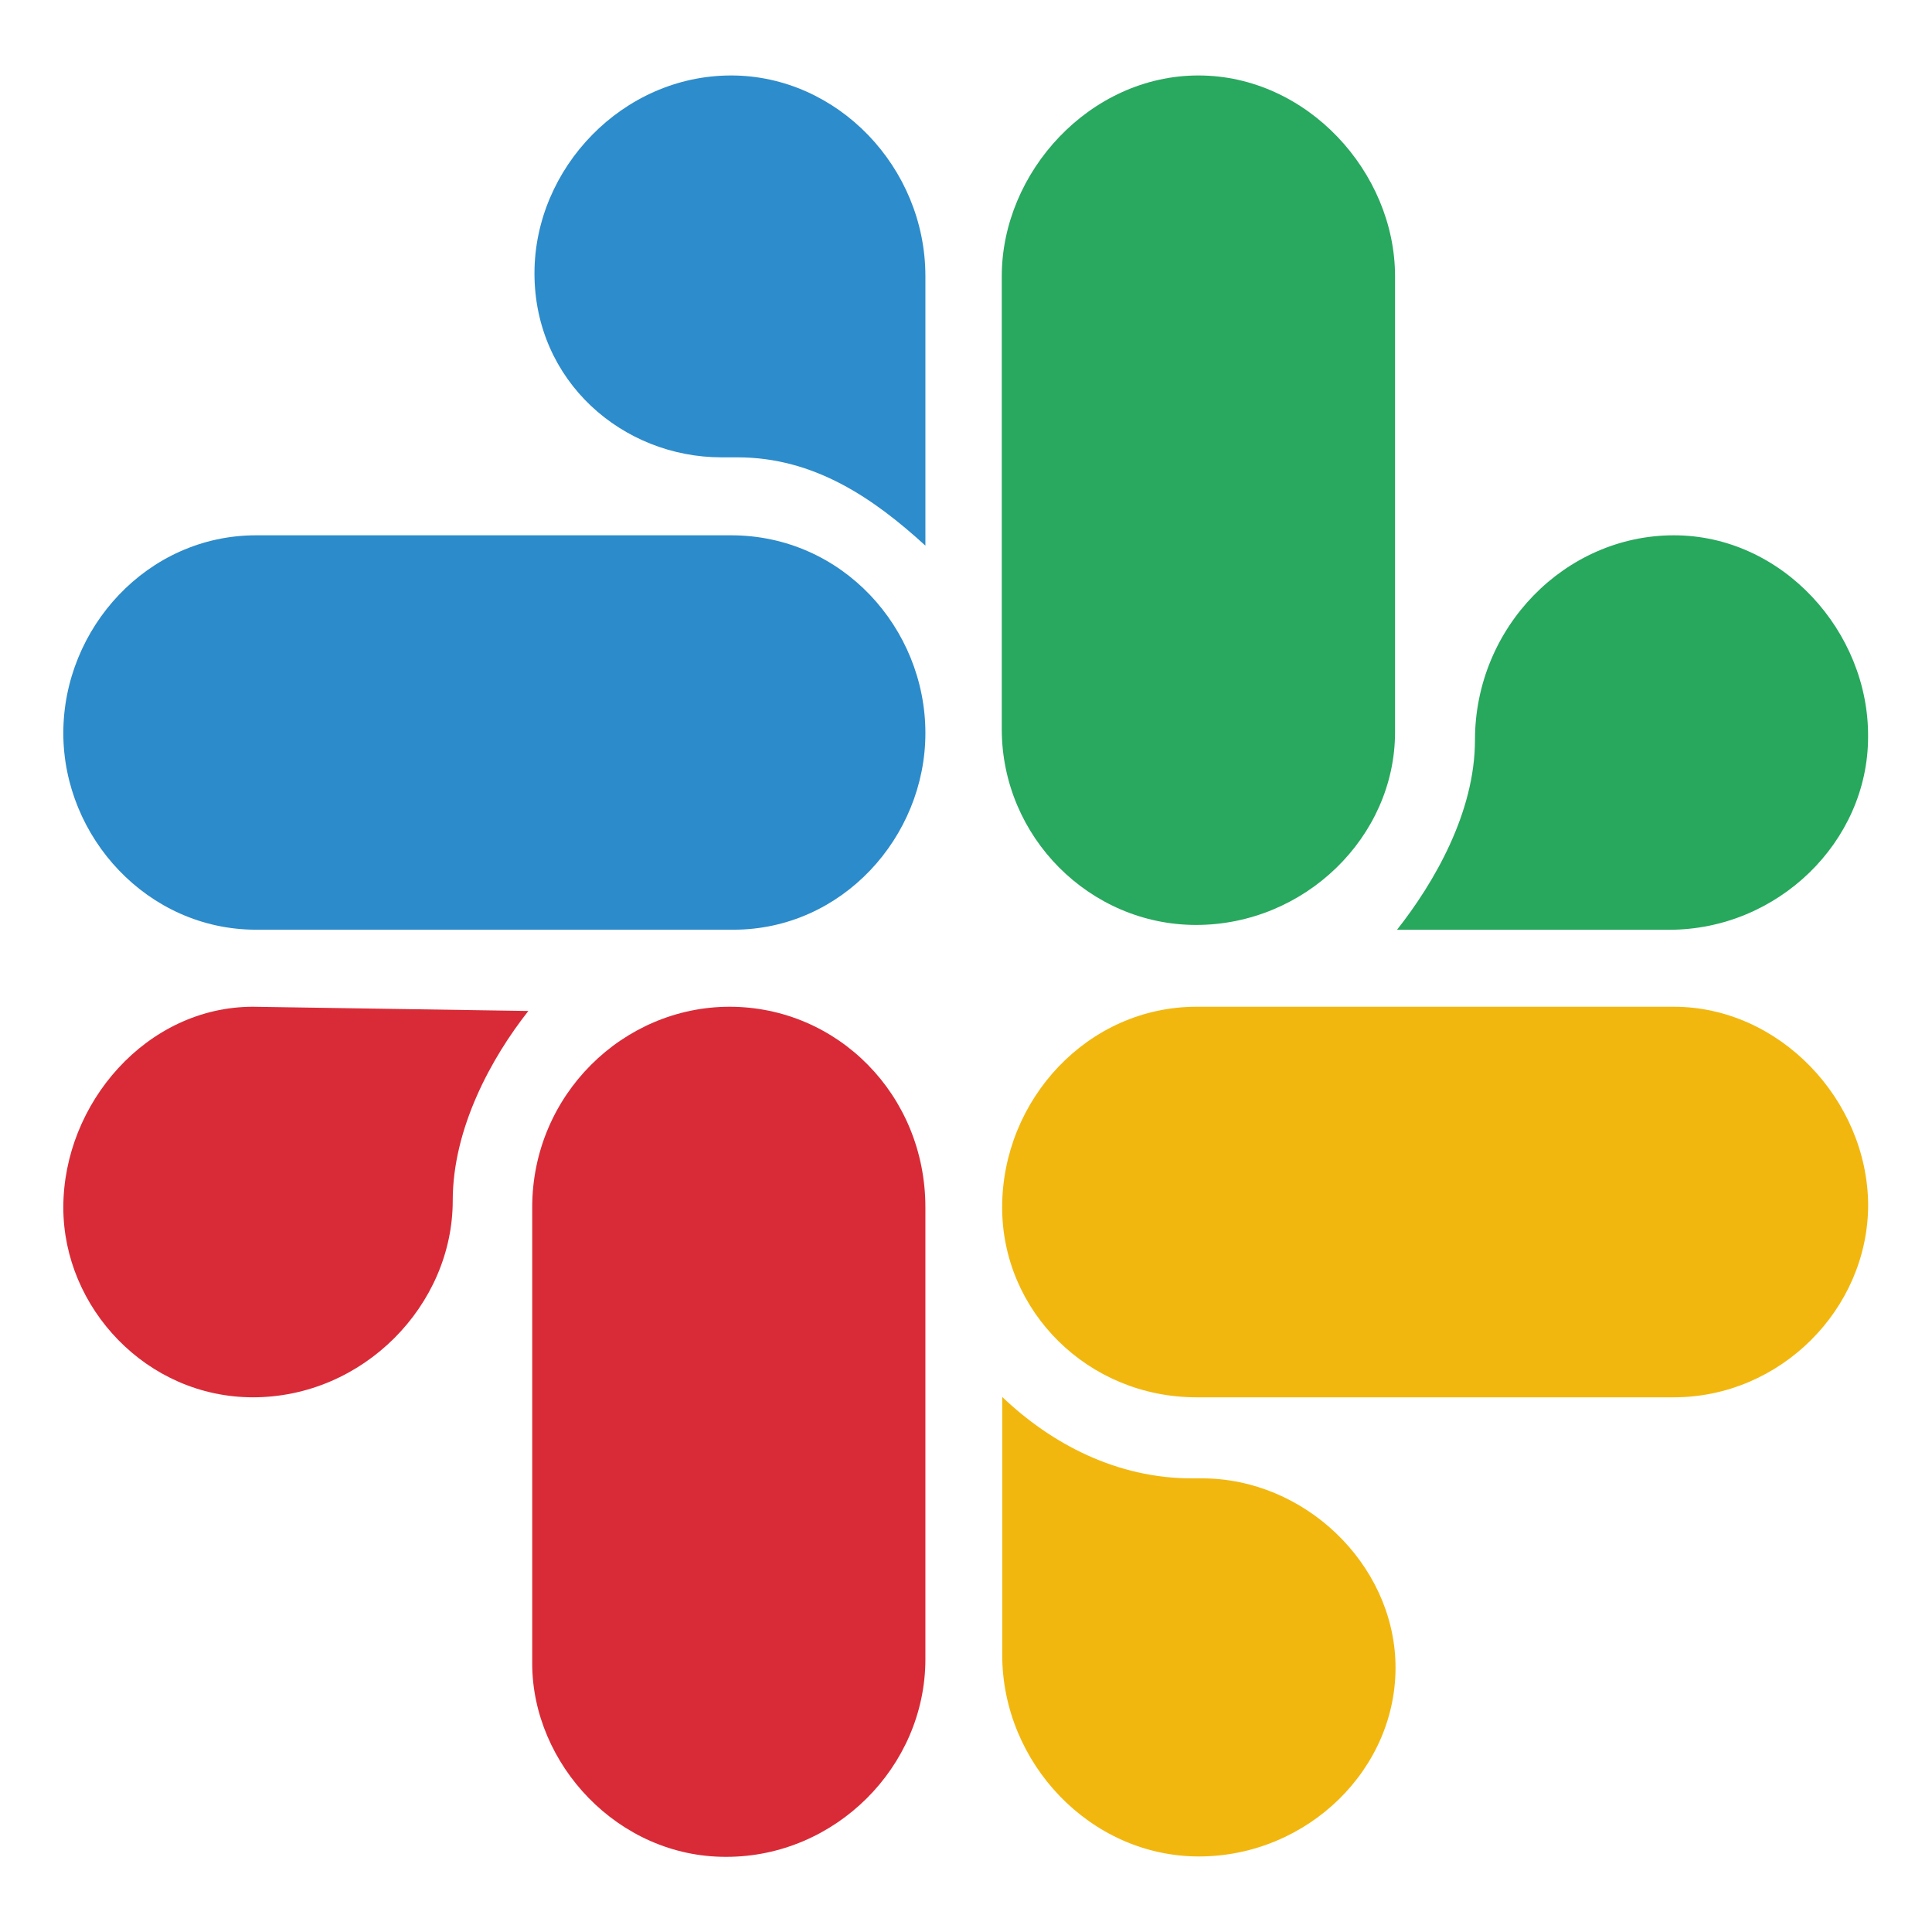
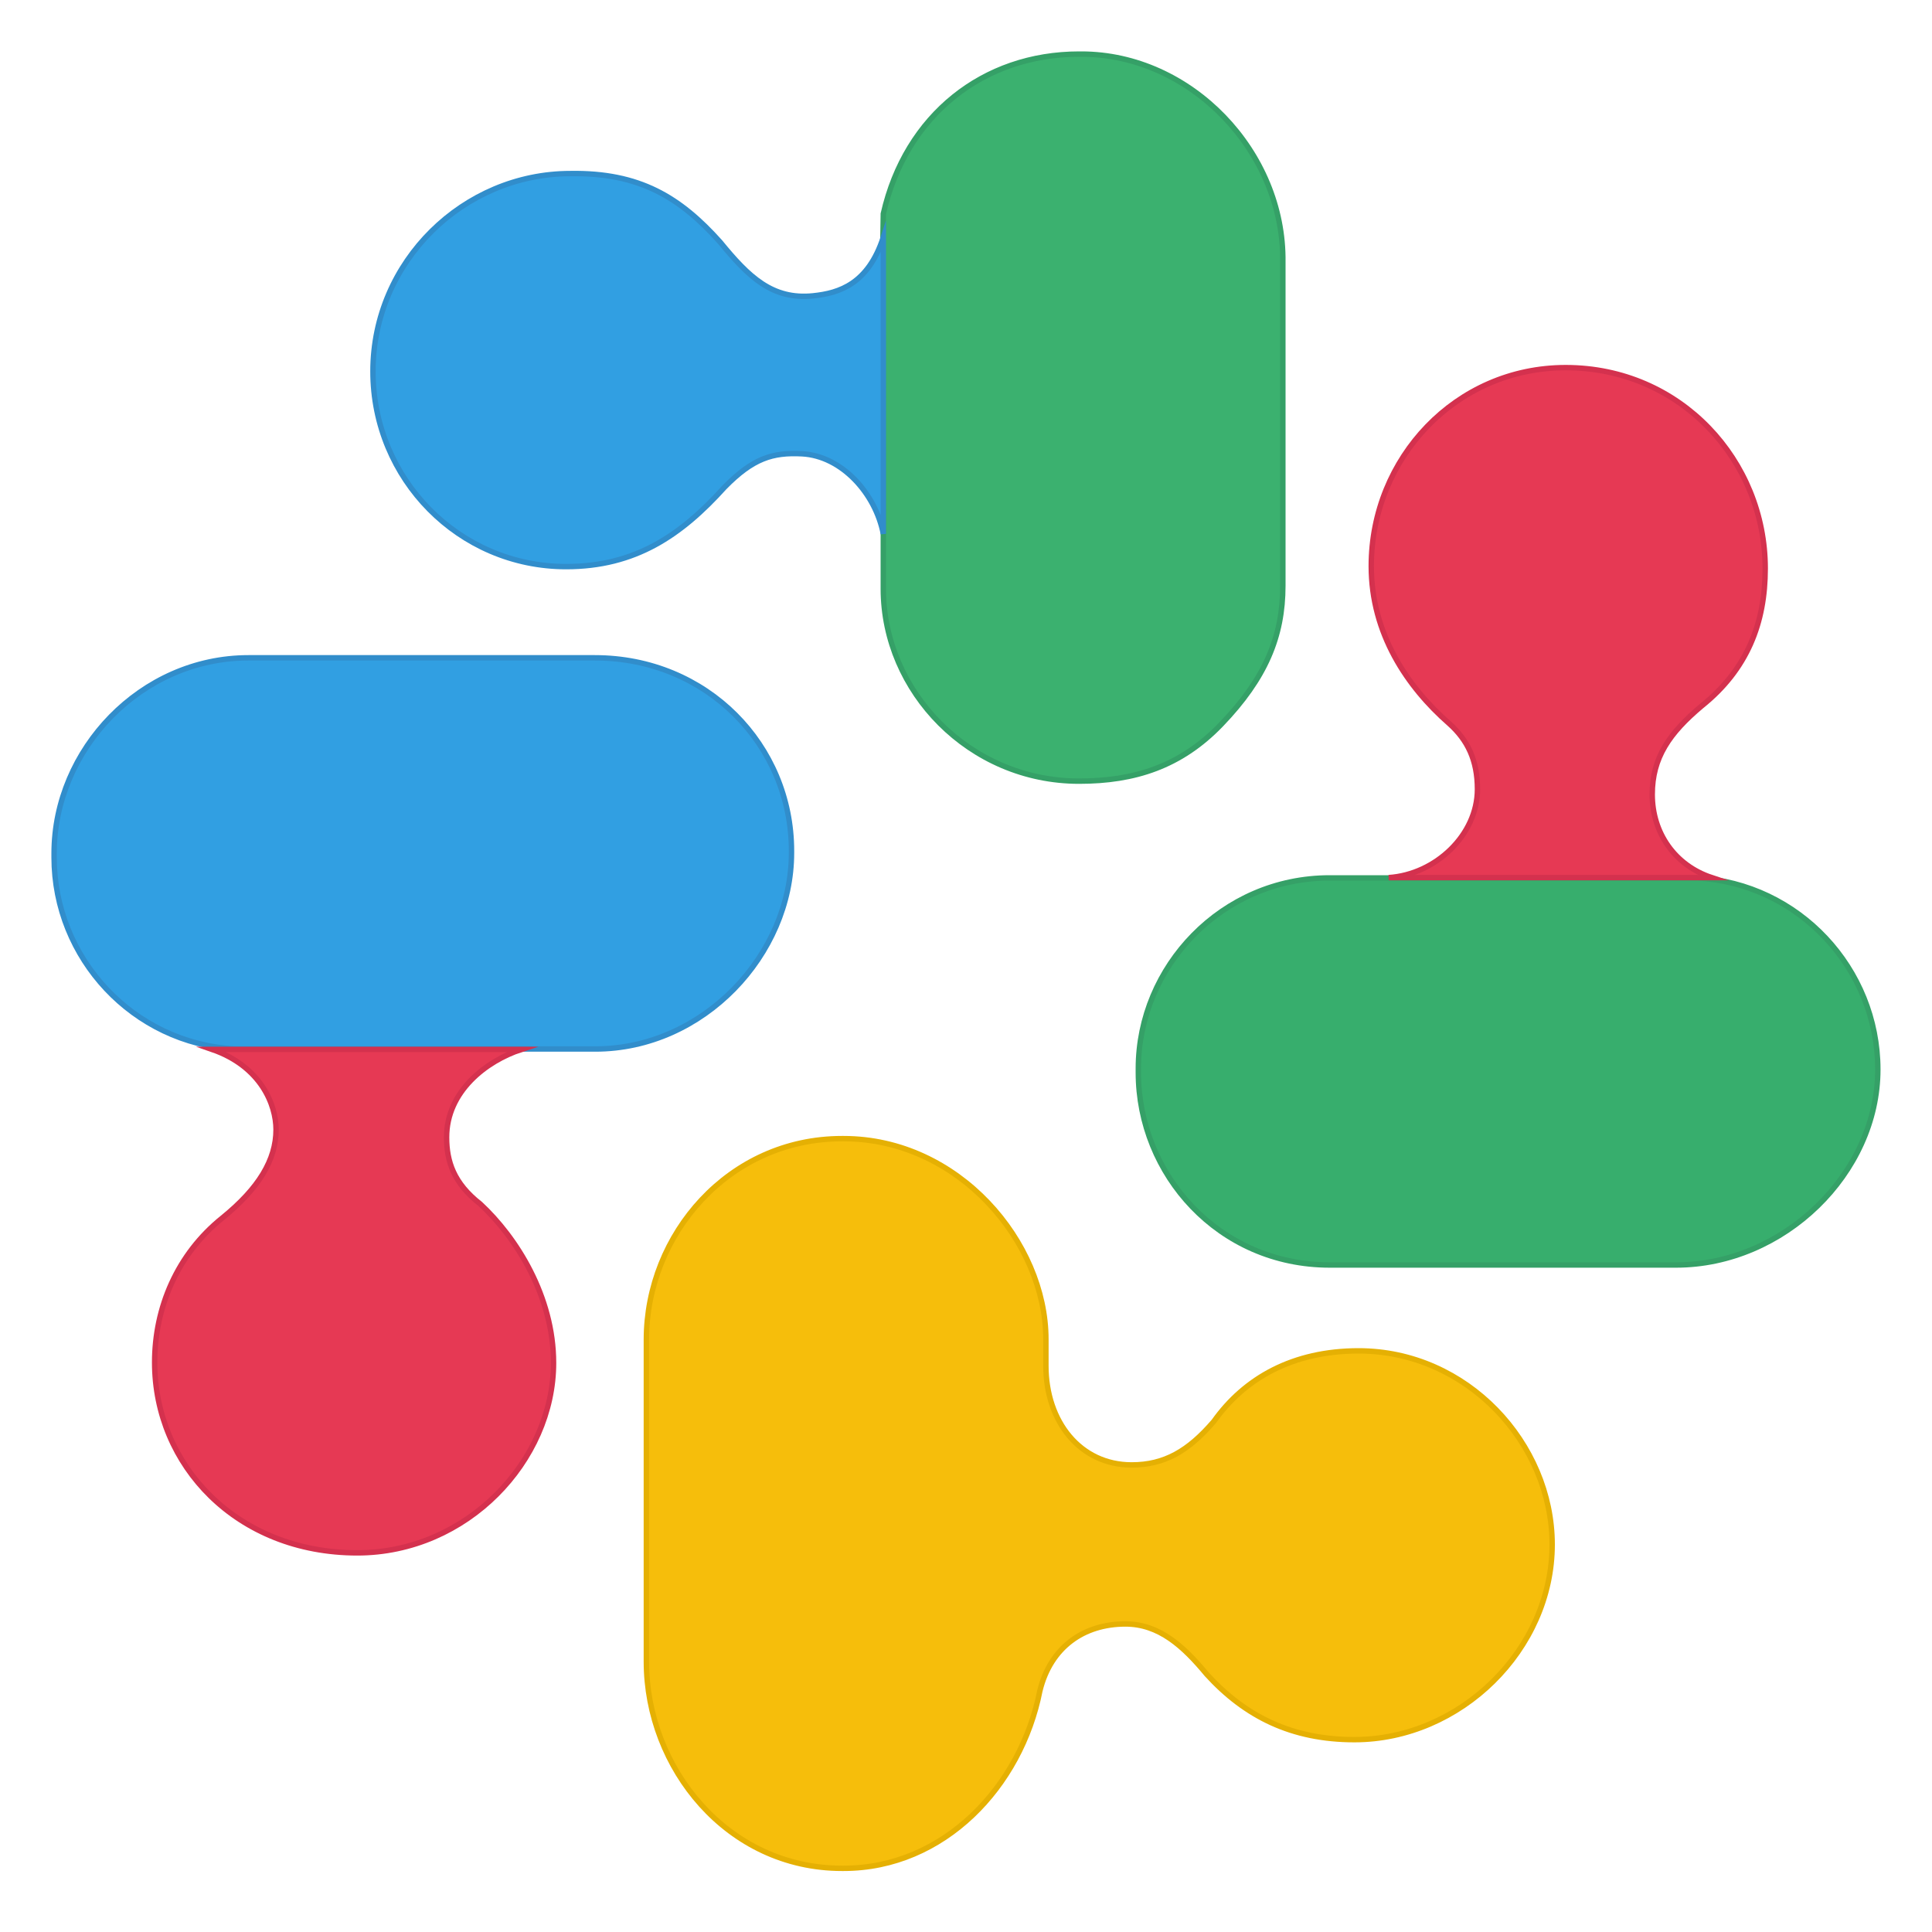
- <svg xmlns="http://www.w3.org/2000/svg" width="256" height="256" viewBox="0 0 256 256">
-   <path d="m96.88 10c-14.39 0-26.06 12.29-26.06 26.21 0 14.3 11.67 24.39 24.8 24.39h2.1c10.19 0 18.06 5.45 24.9 11.7v-35.71c0-14.43-11.67-26.59-25.74-26.59z" fill="#2D8CCB" />
-   <path d="m33.93 70.93c-14.39 0-25.54 12.29-25.54 26.21 0 13.77 11.15 26.05 25.54 26.05h63.26c14.39 0 25.43-12.28 25.43-26.05 0-13.92-11.04-26.21-25.74-26.21h-62.95z" fill="#2C8BCA" />
-   <path d="m158.8 10c-14.39 0-26.06 12.81-26.06 26.6v60.01c0 14.3 11.67 25.95 25.75 25.95 14.38 0 26.36-11.65 26.36-25.54v-60.42c0-13.79-11.66-26.6-26.05-26.6z" fill="#29A85F" />
-   <path d="m221.8 70.93c-14.39 0-26.36 12.17-26.36 27.14 0 9.59-5.43 18.92-10.33 25.13h36.06c14.39 0 26.36-11.66 26.36-25.55 0.12-13.92-11.34-26.72-25.73-26.72z" fill="#27A85D" />
-   <path d="m221.8 133.4h-63.26c-14.39 0-25.75 12.29-25.75 26.59 0 13.76 11.36 25.16 25.75 25.16h63.26c14.07 0 25.74-11.65 25.74-25.54-0.12-13.92-11.78-26.21-25.74-26.21z" fill="#F2B70F" />
-   <path d="m96.67 133.4c-14.07 0-26.15 11.65-26.15 26.59v60.42c0 13.29 11.35 25.7 25.74 25.63 14.39 0 26.36-11.9 26.36-26.21v-59.84c0-14.94-11.67-26.59-25.95-26.59z" fill="#D92B37" />
-   <path d="m33.52 133.4c-14.08 0-25.13 12.81-25.13 26.6 0 13.29 11.05 25.15 25.13 25.15 14.6 0 26.47-12.17 26.47-26.06 0-9.59 5.12-18.92 10.02-25.13l-36.49-0.56z" fill="#D92B37" />
-   <path d="m132.8 185.1v34.19c0 14.3 11.67 26.7 26.06 26.7s26.36-11.65 26.05-25.54c-0.31-13.29-12.08-24.56-25.64-24.56h-1.36c-9.88 0-18.57-4.54-25.11-10.79z" fill="#F2B70F" />
+ <svg xmlns="http://www.w3.org/2000/svg" width="250" height="250" viewBox="0 0 250 250">
+   <path d="m114.3 27.66c2.9-12.78 12.97-20.66 25.33-20.66h0.3c14.17 0 26.26 12.67 26.07 26.91v41.9c0 6.57-2.26 11.96-7.96 17.9-5.25 5.48-11.25 7.37-18.41 7.37-14.17 0-25.33-11.59-25.33-24.89v-7.11l-0.06-37.76 0.06-3.66z" fill="#3BB16F" stroke="#35A067" stroke-miterlimit="10" stroke-width=".7" />
+   <path d="m114.3 30.71c-1.97 6.03-5.68 7.22-9.08 7.57-5.29 0.54-8.35-2.45-12.04-6.96-5.19-5.8-10.45-9.01-19.38-8.86-13.78 0-25.54 11.33-25.54 25.6 0 13.93 11.14 25.26 25 25.26 8.94 0 14.87-4.04 20.49-10.27 3.67-3.74 6.2-4.53 10.03-4.33 5.15 0.27 9.51 5.14 10.52 10.36v-38.37z" fill="#319FE2" stroke="#318DCB" stroke-miterlimit="10" stroke-width=".7" />
+   <path d="m219.6 113.6h-47.54c-13.98 0-24.76 11.5-24.76 24.66v0.53c0 13.17 10.4 24.9 24.76 24.9h44.82c13.92 0 26.11-11.86 26.11-25.3 0-13.04-10.22-24.07-23.39-24.79z" fill="#37AE6D" stroke="#35A067" stroke-miterlimit="10" stroke-width=".7" />
+   <path d="m213.8 102.8c0-4.79 2.25-7.96 6.38-11.44 5.92-4.74 8.24-10.75 8.24-17.79 0-13.96-10.96-26-25.82-26-14.2 0-25.16 11.7-25.16 25.69 0 8.7 4.64 15.6 10.09 20.37 2.37 2.12 3.65 4.73 3.65 8.5 0 5.89-5.4 11.03-11.48 11.43h41.8c-4.8-1.59-7.7-5.8-7.7-10.76z" fill="#E63954" stroke="#D4314E" stroke-miterlimit="10" stroke-width=".7" />
+   <path d="m175.8 174.8c-8.5 0-14.75 3.53-18.72 9.12-3.31 3.86-6.41 5.64-10.65 5.64-6.64 0-11.09-5.59-11.09-12.82v-3.43c0-12.6-11.33-25.97-26.17-25.97h-0.23c-14.61 0-25.3 12.37-25.3 26.03v41.64c0 13.76 10.49 26.75 25.3 26.75h0.23c12.97 0 22.96-10.6 25.39-22.97 1.39-5.66 5.67-8.65 11.07-8.65 4.36 0 7.5 2.86 10.53 6.52 4.98 5.46 11 8.45 19.1 8.45 13.7 0 25.59-11.65 25.59-25.25 0-13.1-11.02-25.06-25.05-25.06z" fill="#F6BE0B" stroke="#E5B003" stroke-miterlimit="10" stroke-width=".7" />
+   <path d="m76.97 85.12h-44.82c-13.92 0-25.15 11.86-25.15 25.3v0.53c0 13.04 10.22 24.07 23.39 24.79h46.64c13.98 0 25.39-12.21 25.39-25.37v-0.27c0-13.69-10.96-24.98-25.45-24.98z" fill="#319FE2" stroke="#318DCB" stroke-miterlimit="10" stroke-width=".7" />
+   <path d="m62.15 155.8c-3.44-2.69-4.36-5.51-4.36-8.64 0-5.92 5.1-9.87 9.69-11.37h-40.05c6.34 2.19 8.29 7.17 8.29 10.38 0 3.92-2.25 7.61-6.91 11.4-5.92 4.74-8.8 11.69-8.8 18.73 0 13.31 10.62 24.64 26.22 24.64 14.2 0 25.4-11.93 25.4-24.58 0-8.6-4.81-16.23-9.48-20.56z" fill="#E63954" stroke="#D4314E" stroke-miterlimit="10" stroke-width=".7" />
</svg>
